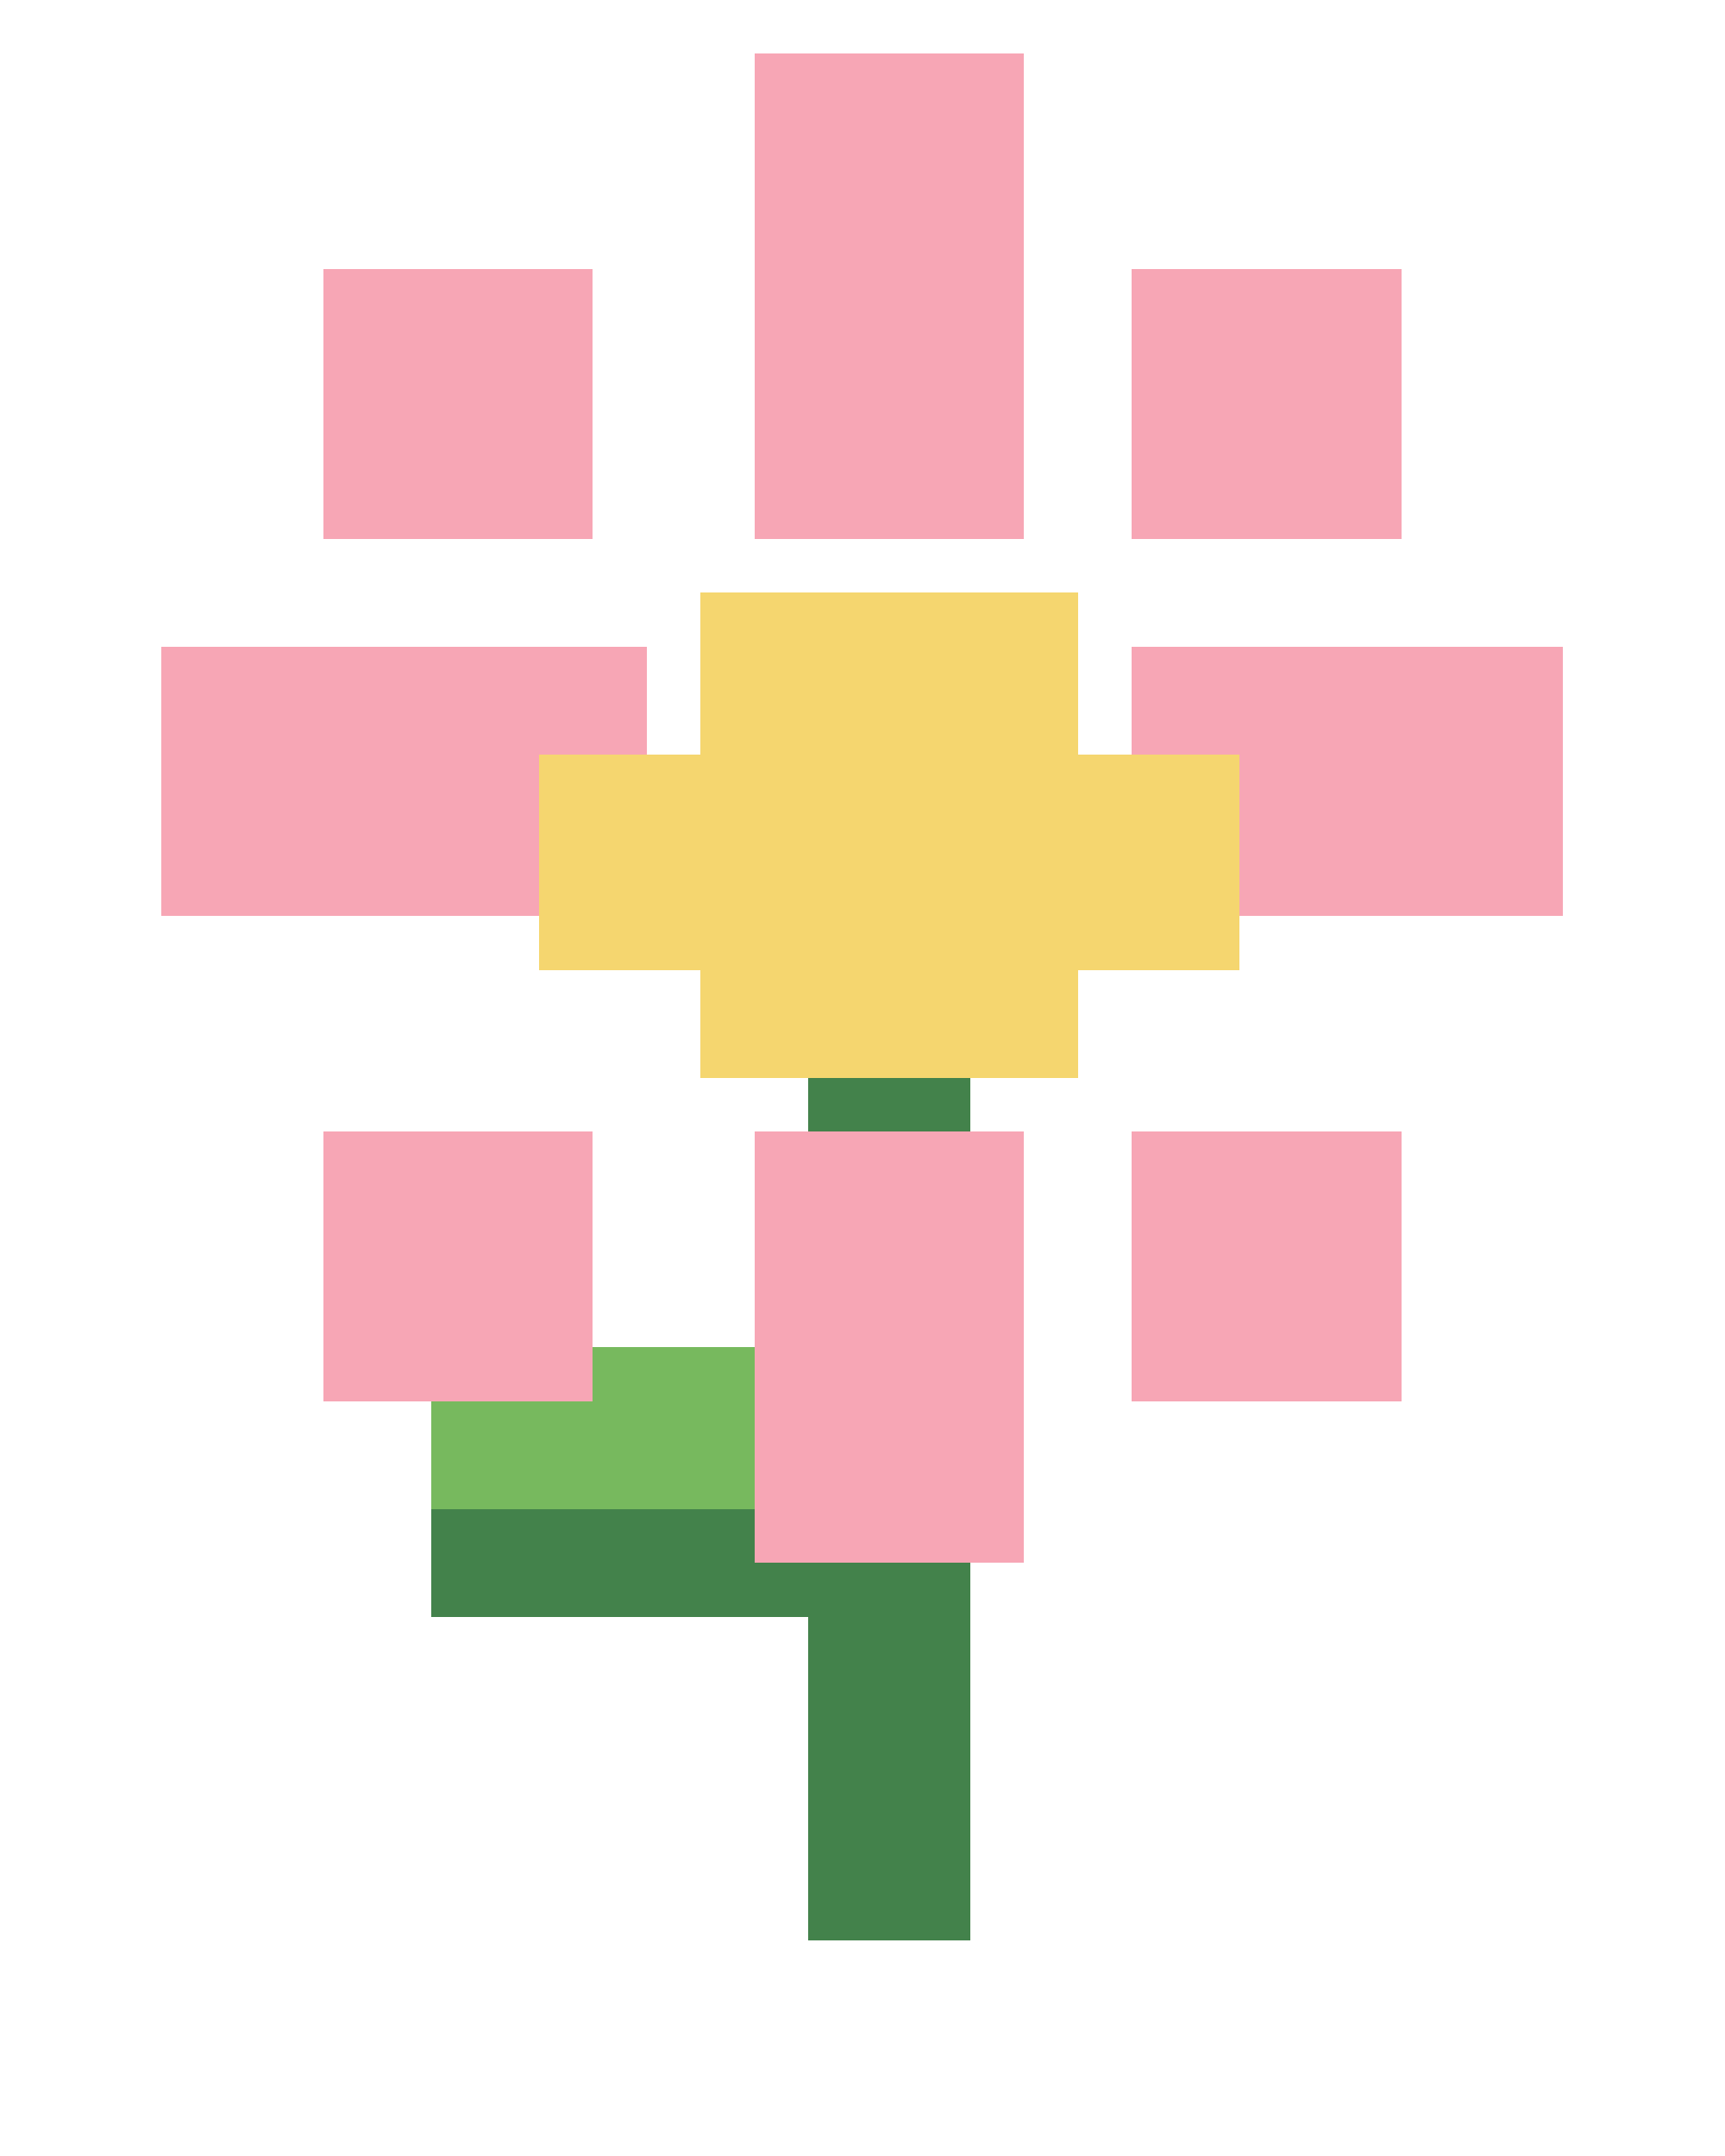
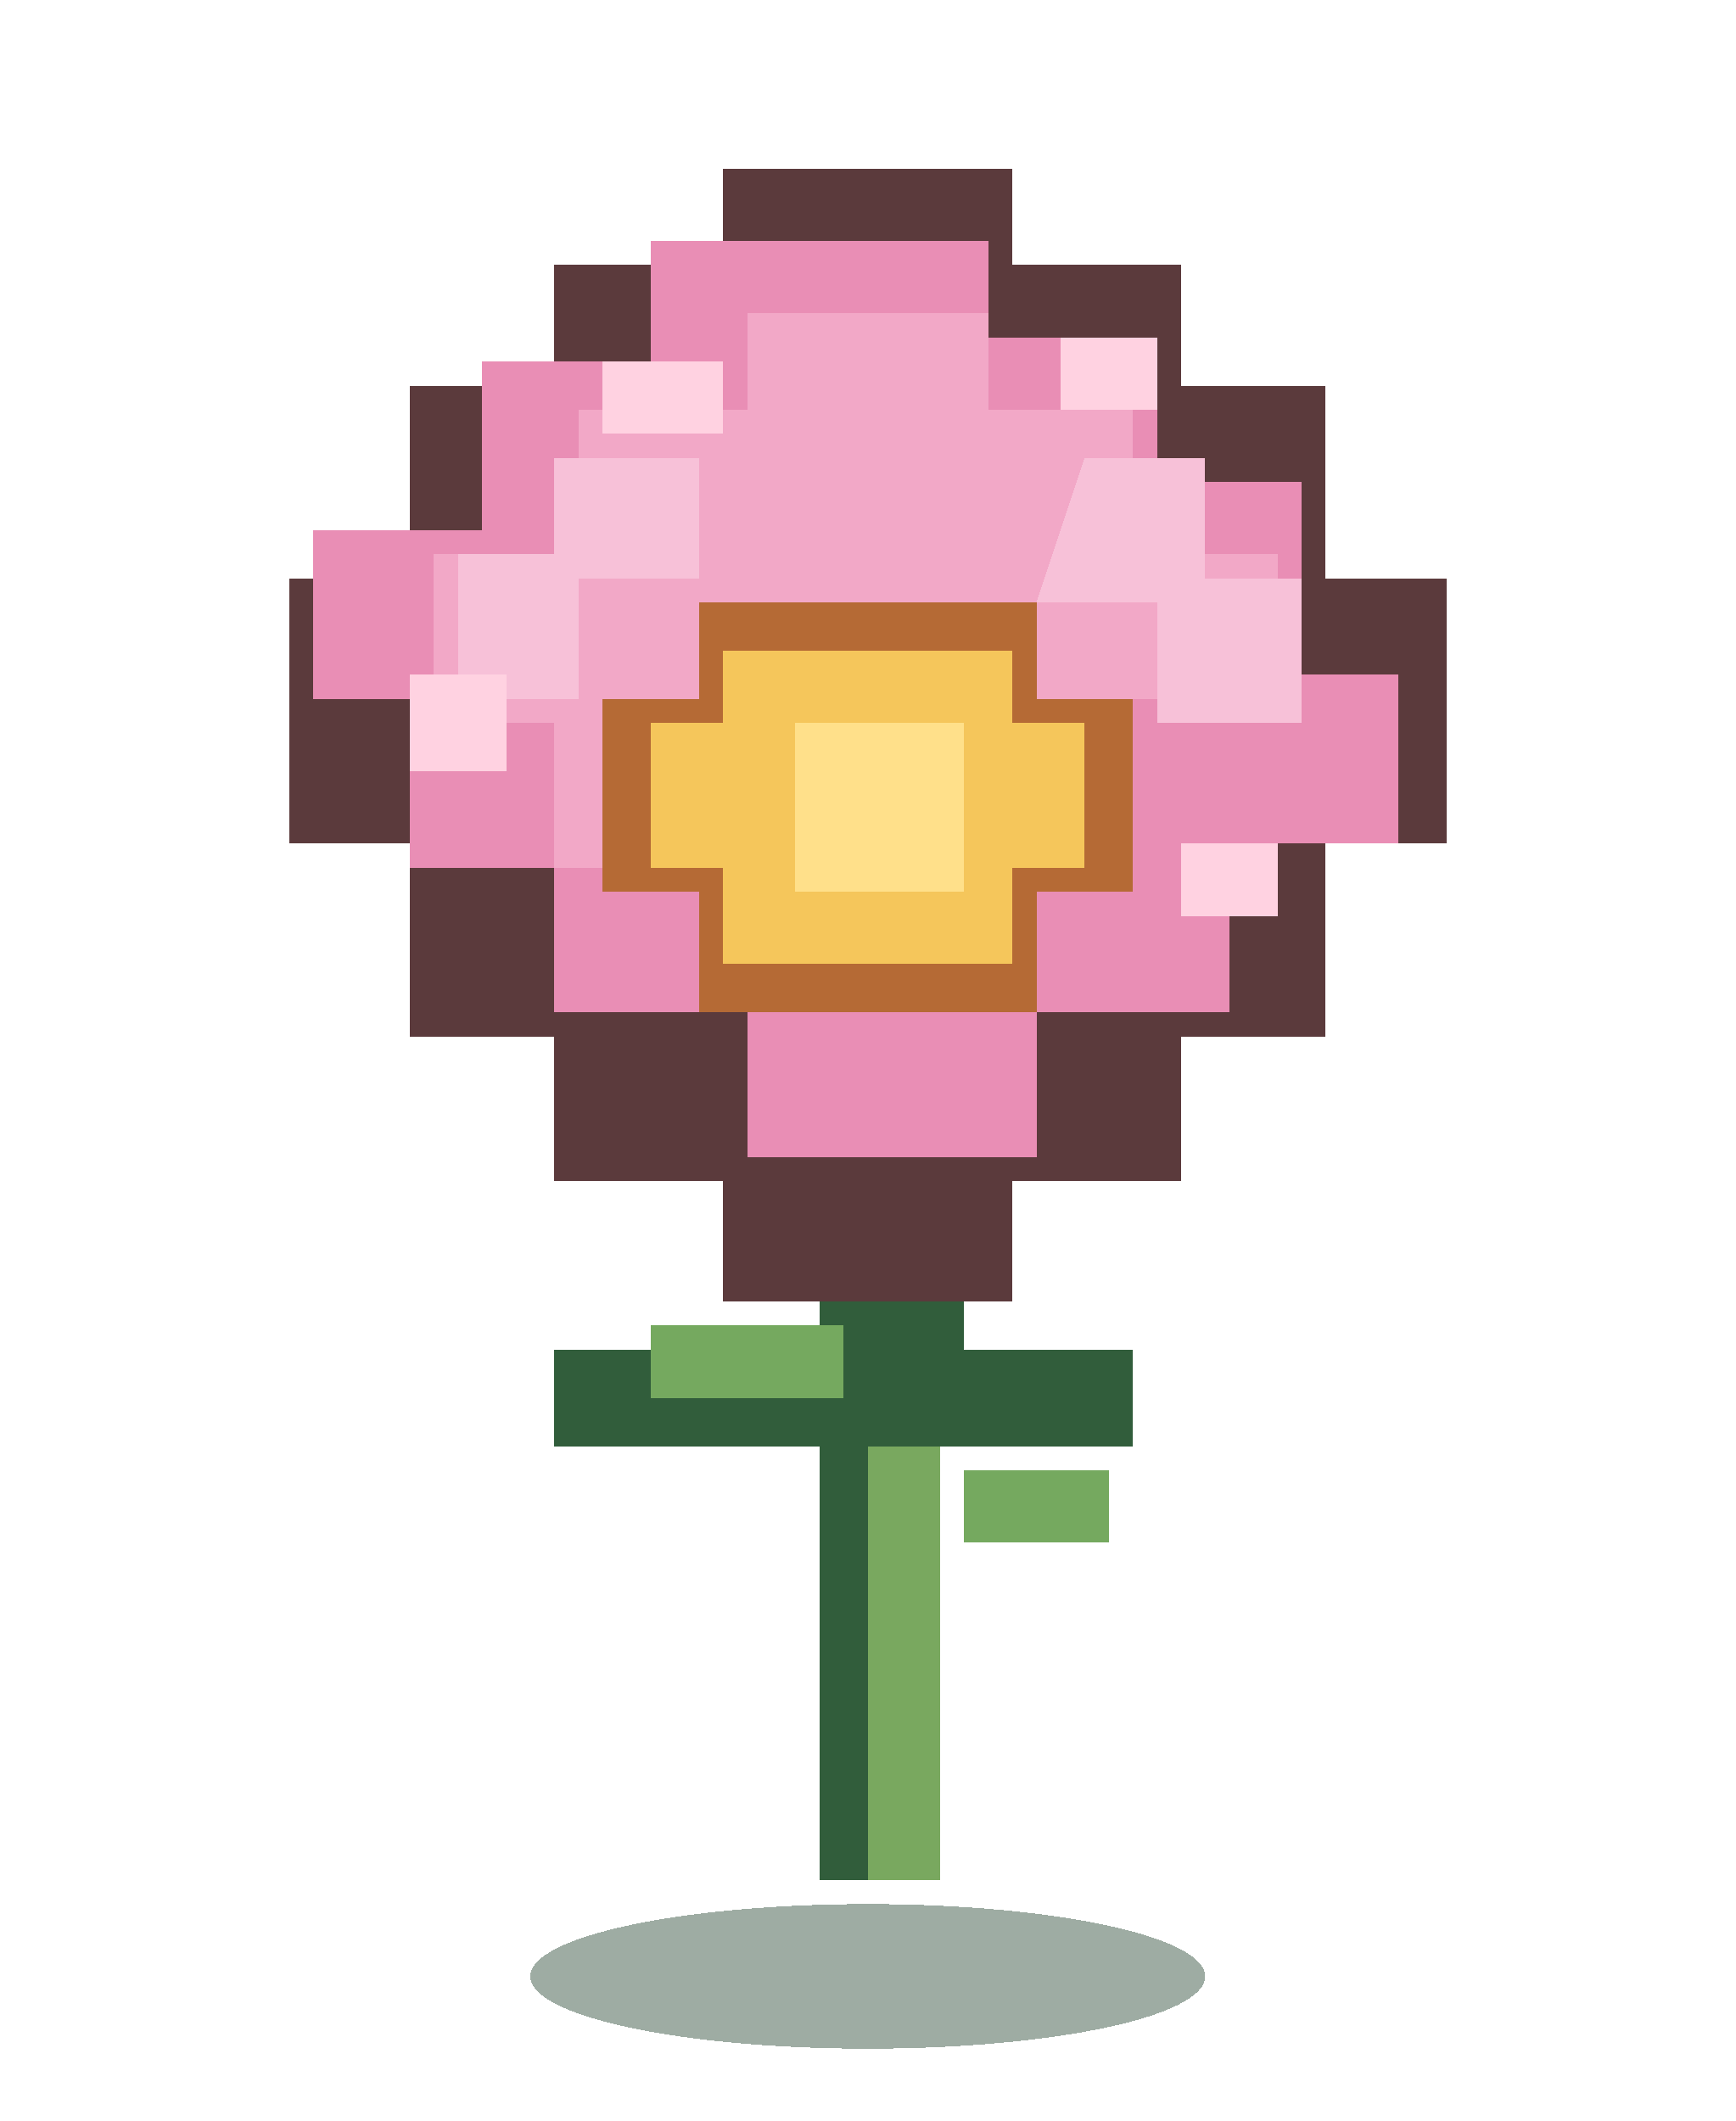
- <svg xmlns="http://www.w3.org/2000/svg" viewBox="0 0 32 40" shape-rendering="crispEdges">
-   <path fill="#43824b" d="M15 19h3v17h-3zM8 27h8v3H8z" />
-   <path fill="#77b95e" d="M8 25h7v3H8z" />
-   <g fill="#f7a6b5">
-     <path d="M14 1h5v9h-5zM14 21h5v8h-5zM3 12h9v5H3zM21 12h8v5h-8zM6 5h5v5H6zM21 5h5v5h-5zM6 21h5v5H6zM21 21h5v5h-5z" />
-   </g>
-   <path fill="#f5d66f" d="M13 11h7v9h-7zM10 14h13v4H10z" />
+ <svg xmlns="http://www.w3.org/2000/svg" viewBox="0 0 72 88" shape-rendering="crispEdges" role="img" aria-label="Pink cosmos flower">
+   <ellipse cx="36" cy="82" rx="14" ry="3" fill="#294633" opacity=".45" />
+   <path d="M34 44h5v34h-5z" fill="#315d3b" />
+   <path d="M36 48h3v30h-3z" fill="#79a85f" />
+   <path d="M34 60h-11v-4h11v-4h6v4h7v4h-12z" fill="#315d3b" />
+   <path d="M35 58h-8v-3h8zM40 61h6v3h-6z" fill="#75a95f" />
+   <path d="M30 7h12v4h7v5h6v8h5v11h-5v8h-6v6H42v5H30v-5h-7v-6h-6v-8h-5V24h5v-8h6v-5h7z" fill="#5b3a3c" />
+   <path d="M31 10h10v4h7v6h6v8h4v7h-7v7h-8v6H31v-6h-8v-6h-6v-7h-4v-7h7v-7h7v-5z" fill="#e98eb5" />
+   <path d="M31 13h10v4h6v6h6v6h-7v7h-7v5h-9v-5h-7v-6h-5v-7h6v-6h7z" fill="#f2a8c7" />
+   <path d="M23 19h6v5h-5v5h-5v-6h4zM45 19h5v5h4v6h-6v-5h-5zM30 37h7v5h-7z" fill="#f7c1d8" />
+   <path d="M29 25h14v4h4v8h-4v5H29v-5h-4v-8h4z" fill="#b56a35" />
+   <path d="M30 27h12v3h3v6h-3v4H30v-4h-3v-6h3z" fill="#f5c65b" />
+   <path d="M33 30h7v7h-7z" fill="#ffe08a" />
+   <path d="M25 15h5v3h-5zM44 14h4v3h-4zM17 28h4v4h-4zM49 35h4v3h-4z" fill="#ffd2e1" />
</svg>
